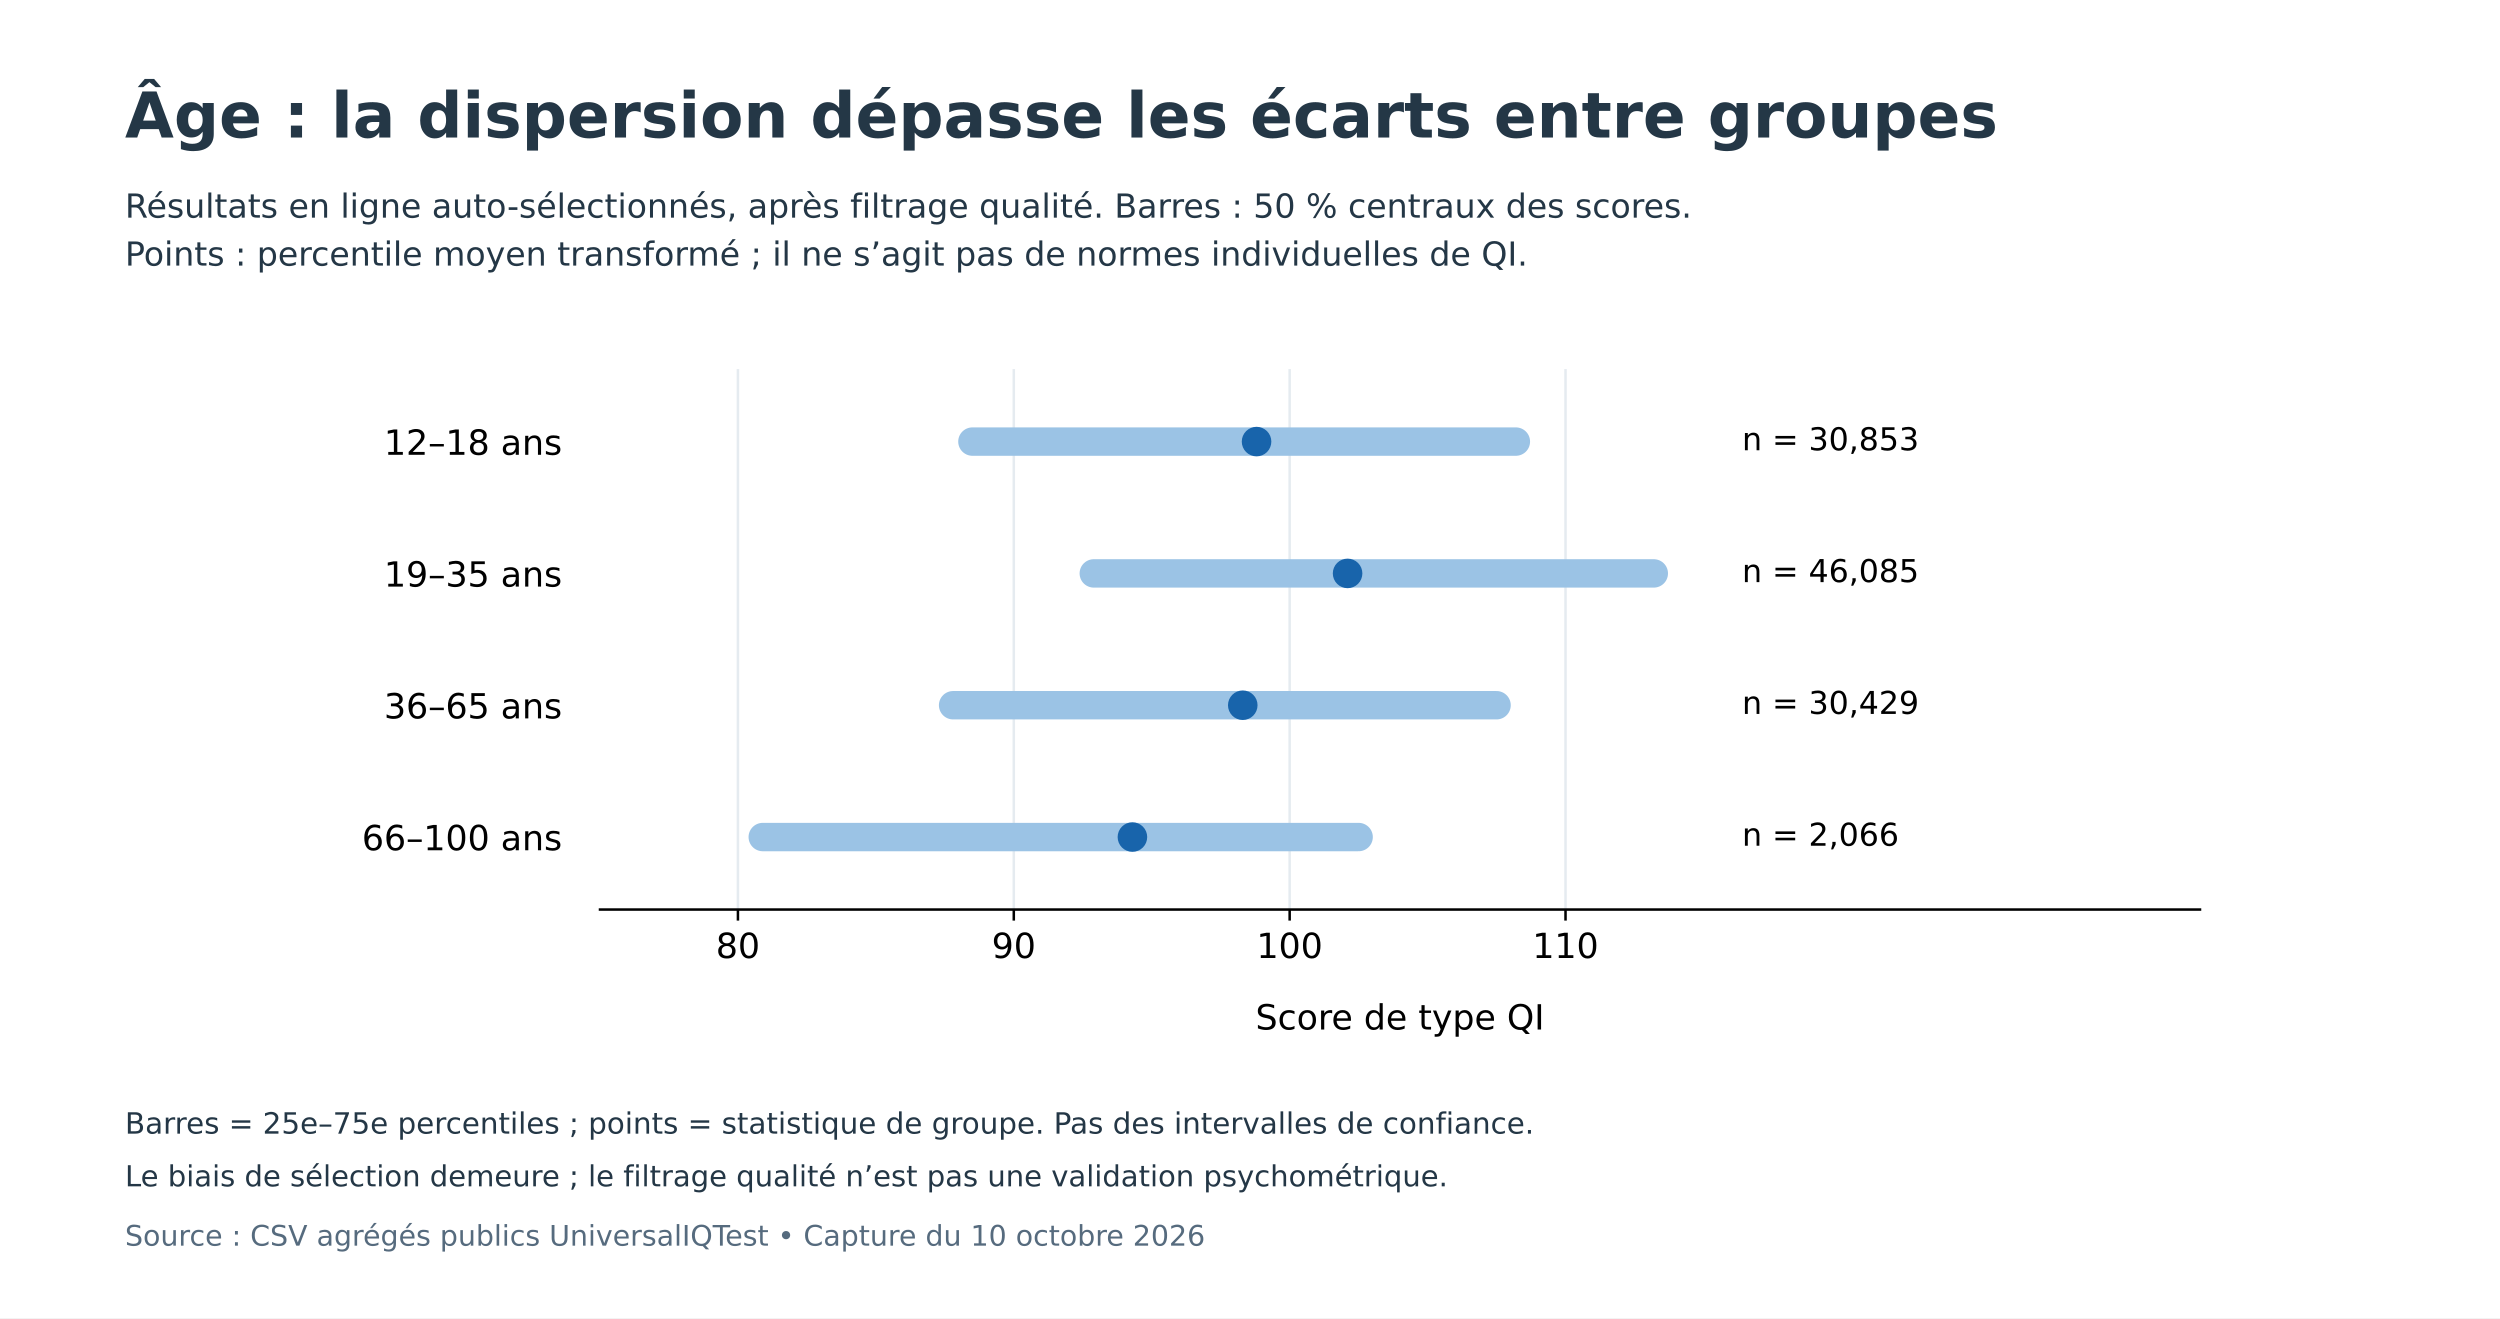
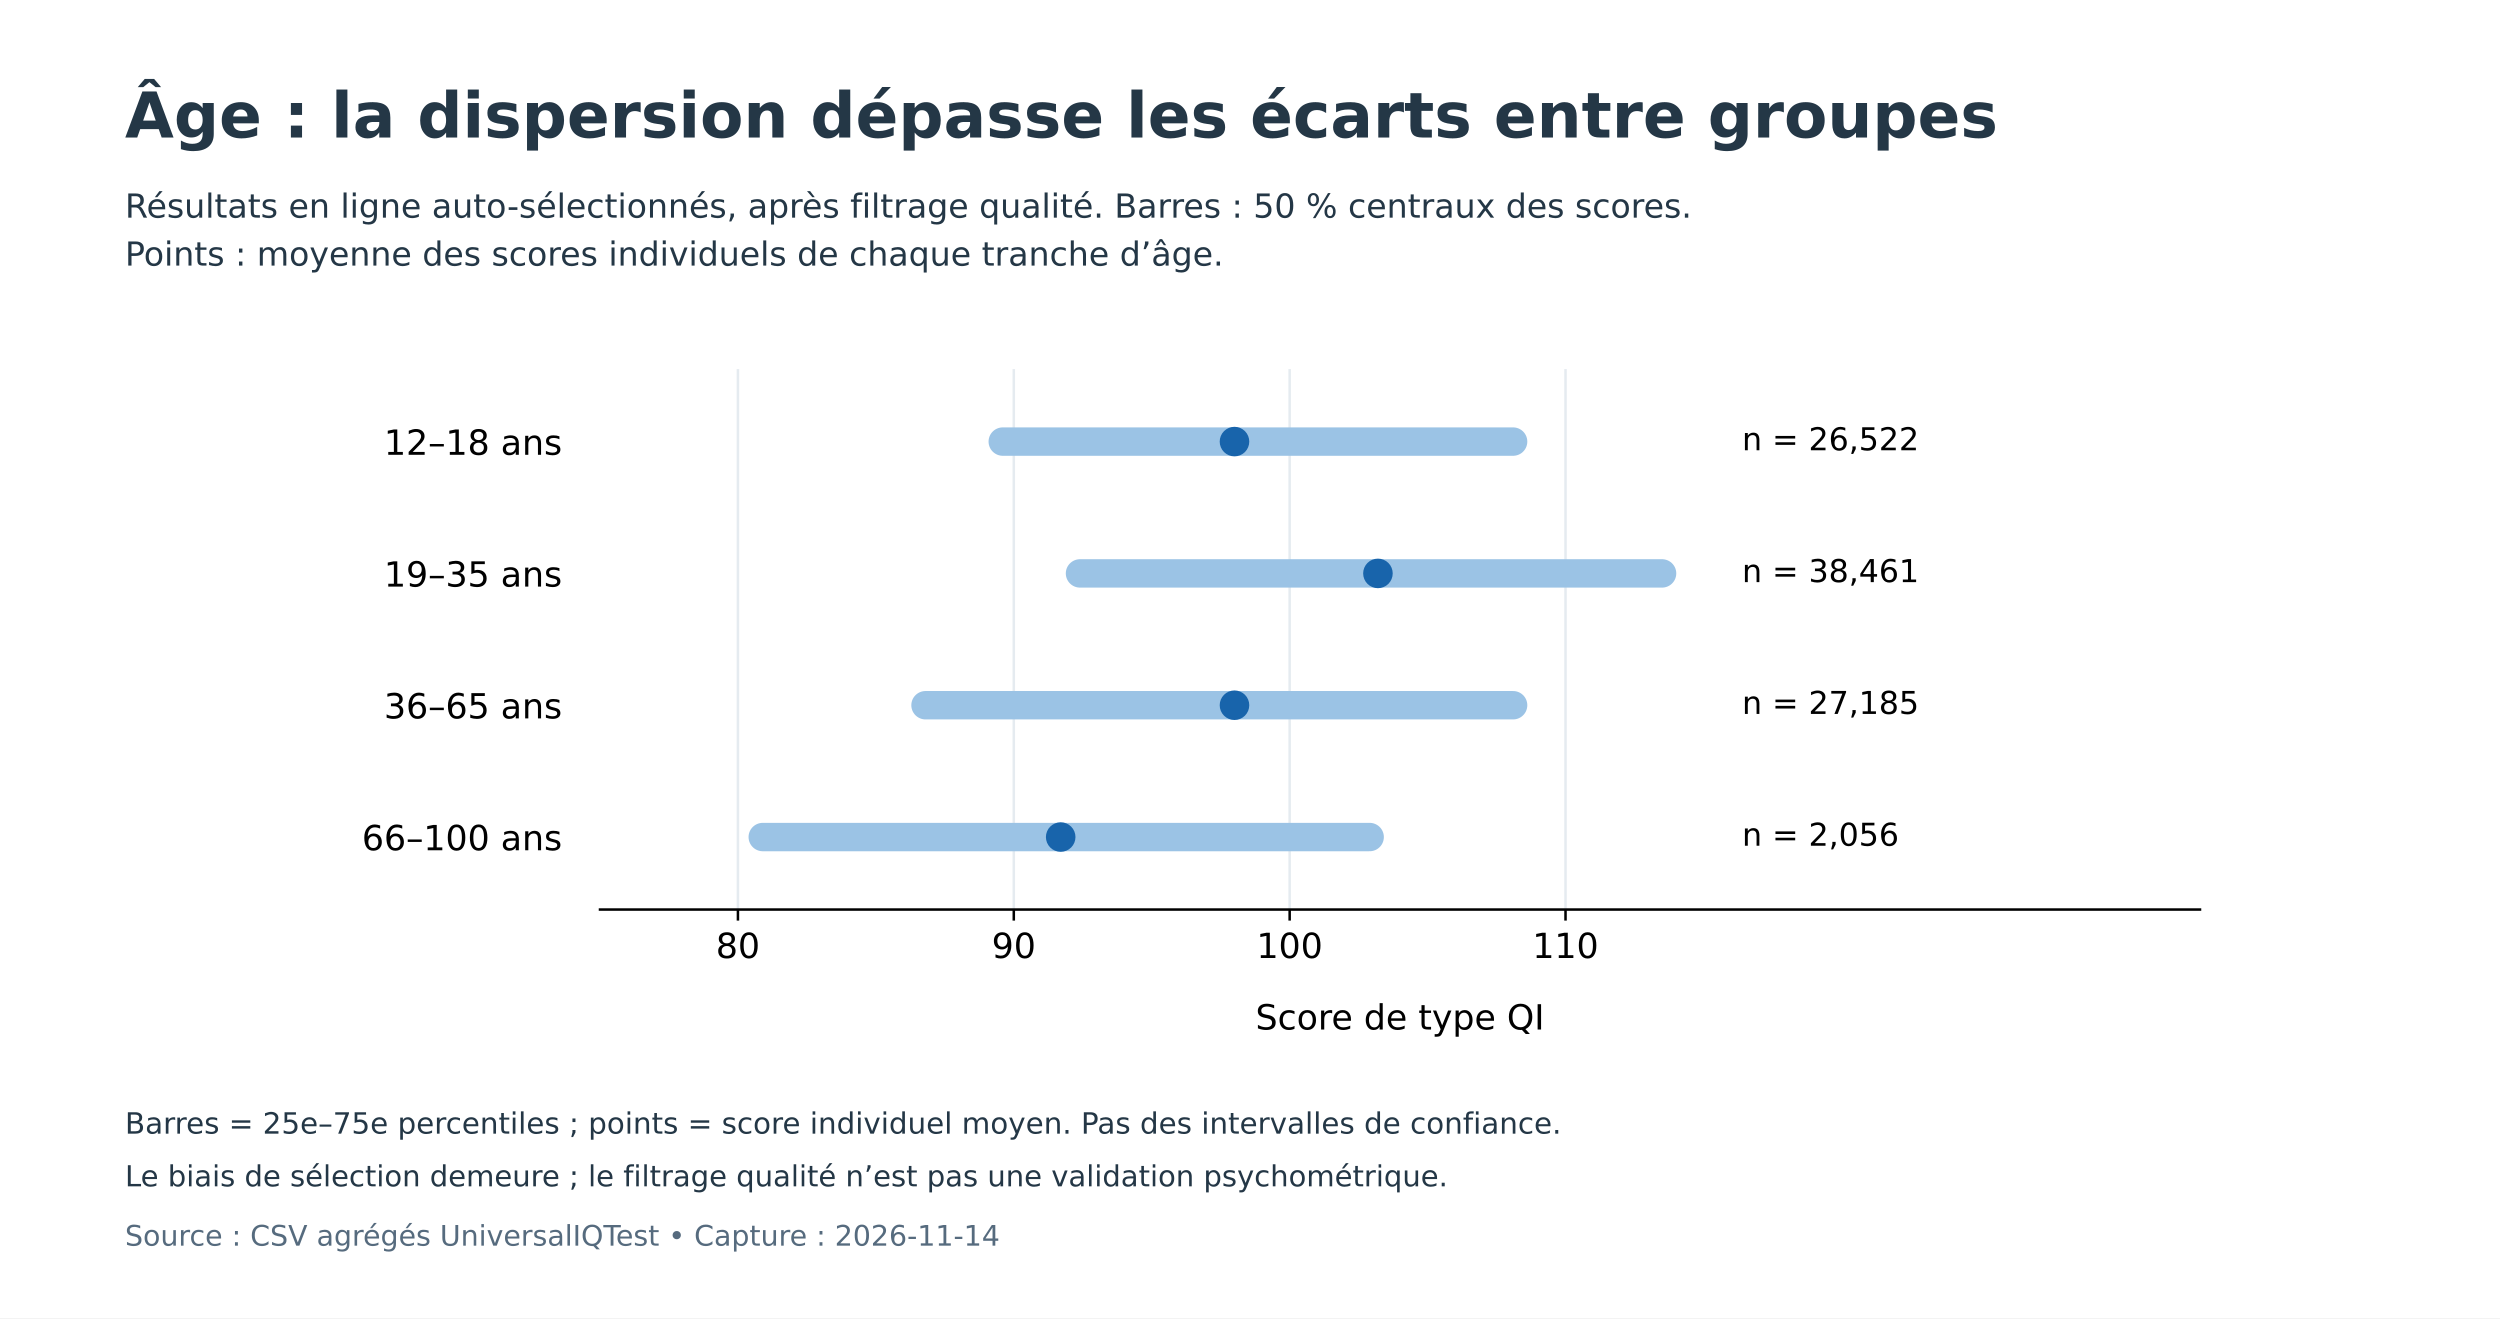
<svg xmlns="http://www.w3.org/2000/svg" xmlns:xlink="http://www.w3.org/1999/xlink" width="792pt" height="417.6pt" viewBox="0 0 792 417.6" version="1.1">
  <defs>
    <style type="text/css">*{stroke-linejoin: round; stroke-linecap: butt}</style>
  </defs>
  <g id="figure_1">
    <g id="patch_1">
      <path d="M 0 417.6 L 792 417.6 L 792 0 L 0 0 z " style="fill: #ffffff" />
    </g>
    <g id="axes_1">
      <g id="patch_2">
        <path d="M 190.08 288.144 L 696.96 288.144 L 696.96 116.928 L 190.08 116.928 z " style="fill: #ffffff" />
      </g>
      <g id="matplotlib.axis_1">
        <g id="xtick_1">
          <g id="line2d_1">
-             <path d="M 233.777 288.144 L 233.777 116.928 " clip-path="url(#p626acf1f76)" style="fill: none; stroke: #e5ebf0; stroke-width: 0.8; stroke-linecap: square" />
+             <path d="M 233.777 288.144 L 233.777 116.928 " clip-path="url(#p8eb03b818c)" style="fill: none; stroke: #e5ebf0; stroke-width: 0.8; stroke-linecap: square" />
          </g>
          <g id="line2d_2">
            <defs>
-               <path id="m8847ce1fb1" d="M 0 0 L 0 3.5 " style="stroke: #000000; stroke-width: 0.8" />
+               <path id="me2e51955d7" d="M 0 0 L 0 3.5 " style="stroke: #000000; stroke-width: 0.8" />
            </defs>
            <g>
-               <use xlink:href="#m8847ce1fb1" x="233.777" y="288.144" style="stroke: #000000; stroke-width: 0.8" />
+               <use xlink:href="#me2e51955d7" x="233.777" y="288.144" style="stroke: #000000; stroke-width: 0.8" />
            </g>
          </g>
          <g id="text_1">
            <text style="font-size: 11px; font-family: 'DejaVu Sans'; text-anchor: middle" x="233.777" y="303.502" transform="rotate(-0 233.7766 303.5023)">80</text>
          </g>
        </g>
        <g id="xtick_2">
          <g id="line2d_3">
-             <path d="M 321.17 288.144 L 321.17 116.928 " clip-path="url(#p626acf1f76)" style="fill: none; stroke: #e5ebf0; stroke-width: 0.8; stroke-linecap: square" />
+             <path d="M 321.17 288.144 L 321.17 116.928 " clip-path="url(#p8eb03b818c)" style="fill: none; stroke: #e5ebf0; stroke-width: 0.8; stroke-linecap: square" />
          </g>
          <g id="line2d_4">
            <g>
-               <use xlink:href="#m8847ce1fb1" x="321.17" y="288.144" style="stroke: #000000; stroke-width: 0.8" />
+               <use xlink:href="#me2e51955d7" x="321.17" y="288.144" style="stroke: #000000; stroke-width: 0.8" />
            </g>
          </g>
          <g id="text_2">
            <text style="font-size: 11px; font-family: 'DejaVu Sans'; text-anchor: middle" x="321.17" y="303.502" transform="rotate(-0 321.1697 303.5023)">90</text>
          </g>
        </g>
        <g id="xtick_3">
          <g id="line2d_5">
-             <path d="M 408.563 288.144 L 408.563 116.928 " clip-path="url(#p626acf1f76)" style="fill: none; stroke: #e5ebf0; stroke-width: 0.8; stroke-linecap: square" />
+             <path d="M 408.563 288.144 L 408.563 116.928 " clip-path="url(#p8eb03b818c)" style="fill: none; stroke: #e5ebf0; stroke-width: 0.8; stroke-linecap: square" />
          </g>
          <g id="line2d_6">
            <g>
-               <use xlink:href="#m8847ce1fb1" x="408.563" y="288.144" style="stroke: #000000; stroke-width: 0.8" />
+               <use xlink:href="#me2e51955d7" x="408.563" y="288.144" style="stroke: #000000; stroke-width: 0.8" />
            </g>
          </g>
          <g id="text_3">
            <text style="font-size: 11px; font-family: 'DejaVu Sans'; text-anchor: middle" x="408.563" y="303.502" transform="rotate(-0 408.5628 303.5023)">100</text>
          </g>
        </g>
        <g id="xtick_4">
          <g id="line2d_7">
-             <path d="M 495.956 288.144 L 495.956 116.928 " clip-path="url(#p626acf1f76)" style="fill: none; stroke: #e5ebf0; stroke-width: 0.8; stroke-linecap: square" />
+             <path d="M 495.956 288.144 L 495.956 116.928 " clip-path="url(#p8eb03b818c)" style="fill: none; stroke: #e5ebf0; stroke-width: 0.8; stroke-linecap: square" />
          </g>
          <g id="line2d_8">
            <g>
-               <use xlink:href="#m8847ce1fb1" x="495.956" y="288.144" style="stroke: #000000; stroke-width: 0.8" />
+               <use xlink:href="#me2e51955d7" x="495.956" y="288.144" style="stroke: #000000; stroke-width: 0.8" />
            </g>
          </g>
          <g id="text_4">
            <text style="font-size: 11px; font-family: 'DejaVu Sans'; text-anchor: middle" x="495.956" y="303.502" transform="rotate(-0 495.9559 303.5023)">110</text>
          </g>
        </g>
        <g id="text_5">
          <text style="font-size: 11px; font-family: 'DejaVu Sans'; text-anchor: middle" x="443.52" y="326.148" transform="rotate(-0 443.52 326.1482)">Score de type QI</text>
        </g>
      </g>
      <g id="matplotlib.axis_2">
        <g id="ytick_1">
          <g id="line2d_9" />
          <g id="text_6">
            <text style="font-size: 11px; font-family: 'DejaVu Sans'; text-anchor: end" x="178.08" y="269.355" transform="rotate(-0 178.08 269.3551)">66–100 ans</text>
          </g>
        </g>
        <g id="ytick_2">
          <g id="line2d_10" />
          <g id="text_7">
            <text style="font-size: 11px; font-family: 'DejaVu Sans'; text-anchor: end" x="178.08" y="227.595" transform="rotate(-0 178.08 227.5951)">36–65 ans</text>
          </g>
        </g>
        <g id="ytick_3">
          <g id="line2d_11" />
          <g id="text_8">
            <text style="font-size: 11px; font-family: 'DejaVu Sans'; text-anchor: end" x="178.08" y="185.835" transform="rotate(-0 178.08 185.8351)">19–35 ans</text>
          </g>
        </g>
        <g id="ytick_4">
          <g id="line2d_12" />
          <g id="text_9">
            <text style="font-size: 11px; font-family: 'DejaVu Sans'; text-anchor: end" x="178.08" y="144.075" transform="rotate(-0 178.08 144.0751)">12–18 ans</text>
          </g>
        </g>
      </g>
      <g id="line2d_13">
-         <path d="M 308.061 139.896 L 480.225 139.896 " clip-path="url(#p626acf1f76)" style="fill: none; stroke: #9bc3e5; stroke-width: 9; stroke-linecap: round" />
+         <path d="M 317.674 139.896 L 479.351 139.896 " clip-path="url(#p8eb03b818c)" style="fill: none; stroke: #9bc3e5; stroke-width: 9; stroke-linecap: round" />
      </g>
      <g id="line2d_14">
-         <path d="M 346.514 181.656 L 523.922 181.656 " clip-path="url(#p626acf1f76)" style="fill: none; stroke: #9bc3e5; stroke-width: 9; stroke-linecap: round" />
+         <path d="M 342.144 181.656 L 526.543 181.656 " clip-path="url(#p8eb03b818c)" style="fill: none; stroke: #9bc3e5; stroke-width: 9; stroke-linecap: round" />
      </g>
      <g id="line2d_15">
-         <path d="M 301.943 223.416 L 474.108 223.416 " clip-path="url(#p626acf1f76)" style="fill: none; stroke: #9bc3e5; stroke-width: 9; stroke-linecap: round" />
+         <path d="M 293.204 223.416 L 479.351 223.416 " clip-path="url(#p8eb03b818c)" style="fill: none; stroke: #9bc3e5; stroke-width: 9; stroke-linecap: round" />
      </g>
      <g id="line2d_16">
-         <path d="M 241.642 265.176 L 430.411 265.176 " clip-path="url(#p626acf1f76)" style="fill: none; stroke: #9bc3e5; stroke-width: 9; stroke-linecap: round" />
+         <path d="M 241.642 265.176 L 433.907 265.176 " clip-path="url(#p8eb03b818c)" style="fill: none; stroke: #9bc3e5; stroke-width: 9; stroke-linecap: round" />
      </g>
      <g id="patch_3">
        <path d="M 190.08 288.144 L 696.96 288.144 " style="fill: none; stroke: #000000; stroke-width: 0.8; stroke-linejoin: miter; stroke-linecap: square" />
      </g>
      <g id="PathCollection_1">
        <defs>
-           <path id="mde892a305e" d="M 0 4.183 C 1.109 4.183 2.174 3.743 2.958 2.958 C 3.743 2.174 4.183 1.109 4.183 0 C 4.183 -1.109 3.743 -2.174 2.958 -2.958 C 2.174 -3.743 1.109 -4.183 0 -4.183 C -1.109 -4.183 -2.174 -3.743 -2.958 -2.958 C -3.743 -2.174 -4.183 -1.109 -4.183 0 C -4.183 1.109 -3.743 2.174 -2.958 2.958 C -2.174 3.743 -1.109 4.183 0 4.183 z " style="stroke: #1864ab" />
+           <path id="macf8976de2" d="M 0 4.183 C 1.109 4.183 2.174 3.743 2.958 2.958 C 3.743 2.174 4.183 1.109 4.183 0 C 4.183 -1.109 3.743 -2.174 2.958 -2.958 C 2.174 -3.743 1.109 -4.183 0 -4.183 C -1.109 -4.183 -2.174 -3.743 -2.958 -2.958 C -3.743 -2.174 -4.183 -1.109 -4.183 0 C -4.183 1.109 -3.743 2.174 -2.958 2.958 C -2.174 3.743 -1.109 4.183 0 4.183 z " style="stroke: #1864ab" />
        </defs>
-         <g clip-path="url(#p626acf1f76)">
-           <use xlink:href="#mde892a305e" x="398.076" y="139.896" style="fill: #1864ab; stroke: #1864ab" />
+         <g clip-path="url(#p8eb03b818c)">
+           <use xlink:href="#macf8976de2" x="391.084" y="139.896" style="fill: #1864ab; stroke: #1864ab" />
        </g>
      </g>
      <g id="text_10">
-         <text style="font-size: 10px; font-family: 'DejaVu Sans'; text-anchor: start" x="551.887" y="142.655" transform="rotate(-0 551.8874 142.6554)">n = 30,853</text>
+         <text style="font-size: 10px; font-family: 'DejaVu Sans'; text-anchor: start" x="551.887" y="142.655" transform="rotate(-0 551.8874 142.6554)">n = 26,522</text>
      </g>
      <g id="PathCollection_2">
-         <g clip-path="url(#p626acf1f76)">
-           <use xlink:href="#mde892a305e" x="426.915" y="181.656" style="fill: #1864ab; stroke: #1864ab" />
+         <g clip-path="url(#p8eb03b818c)">
+           <use xlink:href="#macf8976de2" x="436.529" y="181.656" style="fill: #1864ab; stroke: #1864ab" />
        </g>
      </g>
      <g id="text_11">
-         <text style="font-size: 10px; font-family: 'DejaVu Sans'; text-anchor: start" x="551.887" y="184.415" transform="rotate(-0 551.8874 184.4154)">n = 46,085</text>
+         <text style="font-size: 10px; font-family: 'DejaVu Sans'; text-anchor: start" x="551.887" y="184.415" transform="rotate(-0 551.8874 184.4154)">n = 38,461</text>
      </g>
      <g id="PathCollection_3">
-         <g clip-path="url(#p626acf1f76)">
-           <use xlink:href="#mde892a305e" x="393.706" y="223.416" style="fill: #1864ab; stroke: #1864ab" />
+         <g clip-path="url(#p8eb03b818c)">
+           <use xlink:href="#macf8976de2" x="391.084" y="223.416" style="fill: #1864ab; stroke: #1864ab" />
        </g>
      </g>
      <g id="text_12">
-         <text style="font-size: 10px; font-family: 'DejaVu Sans'; text-anchor: start" x="551.887" y="226.175" transform="rotate(-0 551.8874 226.1754)">n = 30,429</text>
+         <text style="font-size: 10px; font-family: 'DejaVu Sans'; text-anchor: start" x="551.887" y="226.175" transform="rotate(-0 551.8874 226.1754)">n = 27,185</text>
      </g>
      <g id="PathCollection_4">
-         <g clip-path="url(#p626acf1f76)">
-           <use xlink:href="#mde892a305e" x="358.749" y="265.176" style="fill: #1864ab; stroke: #1864ab" />
+         <g clip-path="url(#p8eb03b818c)">
+           <use xlink:href="#macf8976de2" x="336.026" y="265.176" style="fill: #1864ab; stroke: #1864ab" />
        </g>
      </g>
      <g id="text_13">
-         <text style="font-size: 10px; font-family: 'DejaVu Sans'; text-anchor: start" x="551.887" y="267.935" transform="rotate(-0 551.8874 267.9354)">n = 2,066</text>
+         <text style="font-size: 10px; font-family: 'DejaVu Sans'; text-anchor: start" x="551.887" y="267.935" transform="rotate(-0 551.8874 267.9354)">n = 2,056</text>
      </g>
    </g>
    <g id="text_14">
      <text style="font-weight: 700; font-size: 20px; font-family: 'DejaVu Sans'; text-anchor: start; fill: #243746" x="39.6" y="43.559" transform="rotate(-0 39.6 43.55913)">Âge : la dispersion dépasse les écarts entre groupes</text>
    </g>
    <g id="text_15">
      <text style="font-size: 10.5px; font-family: 'DejaVu Sans'; fill: #243746" transform="translate(39.6 68.95036)">Résultats en ligne auto-sélectionnés, après filtrage qualité. Barres : 50 % centraux des scores.</text>
-       <text style="font-size: 10.5px; font-family: 'DejaVu Sans'; fill: #243746" transform="translate(39.6 84.15149)">Points : percentile moyen transformé ; il ne s’agit pas de normes individuelles de QI.</text>
+       <text style="font-size: 10.5px; font-family: 'DejaVu Sans'; fill: #243746" transform="translate(39.6 84.15149)">Points : moyenne des scores individuels de chaque tranche d’âge.</text>
    </g>
    <g id="text_16">
-       <text style="font-size: 9.3px; font-family: 'DejaVu Sans'; text-anchor: start; fill: #243746" x="39.6" y="359.136" transform="rotate(-0 39.6 359.136)">Barres = 25e–75e percentiles ; points = statistique de groupe. Pas des intervalles de confiance.</text>
+       <text style="font-size: 9.3px; font-family: 'DejaVu Sans'; text-anchor: start; fill: #243746" x="39.6" y="359.136" transform="rotate(-0 39.6 359.136)">Barres = 25e–75e percentiles ; points = score individuel moyen. Pas des intervalles de confiance.</text>
    </g>
    <g id="text_17">
      <text style="font-size: 9.2px; font-family: 'DejaVu Sans'; text-anchor: start; fill: #243746" x="39.6" y="375.84" transform="rotate(-0 39.6 375.84)">Le biais de sélection demeure ; le filtrage qualité n’est pas une validation psychométrique.</text>
    </g>
    <g id="text_18">
-       <text style="font-size: 9px; font-family: 'DejaVu Sans'; text-anchor: start; fill: #566b7e" x="39.6" y="394.632" transform="rotate(-0 39.6 394.632)">Source : CSV agrégés publics UniversalIQTest • Capture du 10 octobre 2026</text>
+       <text style="font-size: 9px; font-family: 'DejaVu Sans'; text-anchor: start; fill: #566b7e" x="39.6" y="394.632" transform="rotate(-0 39.6 394.632)">Source : CSV agrégés UniversalIQTest • Capture : 2026-11-14</text>
    </g>
  </g>
  <defs>
-     <clipPath id="p626acf1f76">
+     <clipPath id="p8eb03b818c">
      <rect x="190.08" y="116.928" width="506.88" height="171.216" />
    </clipPath>
  </defs>
</svg>
